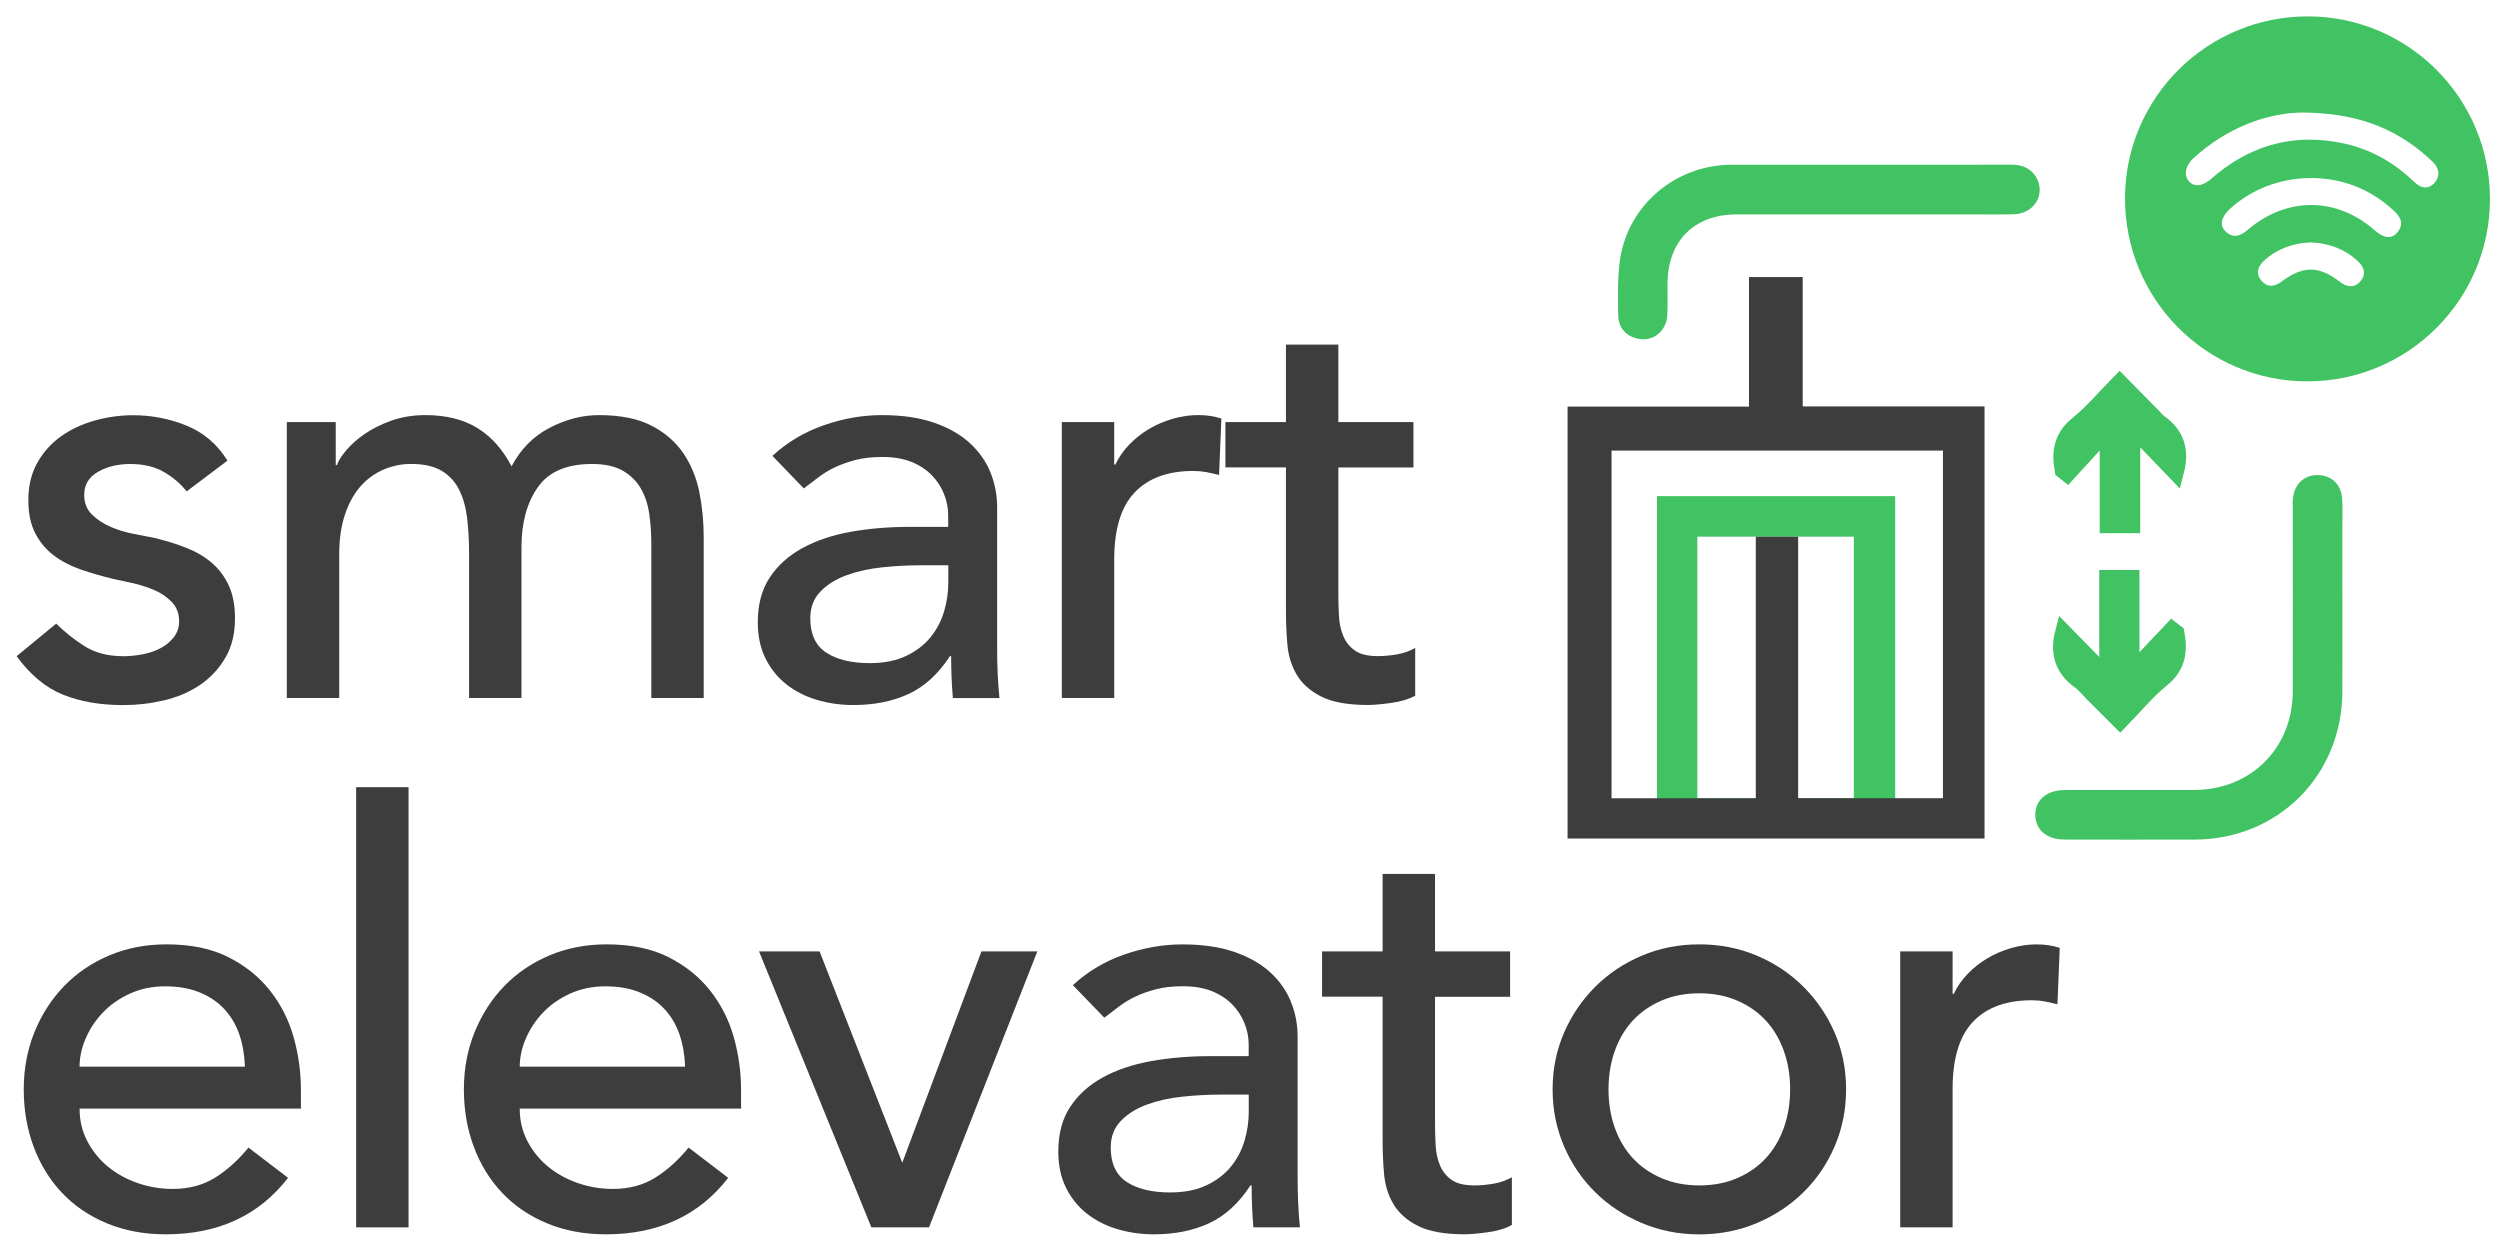
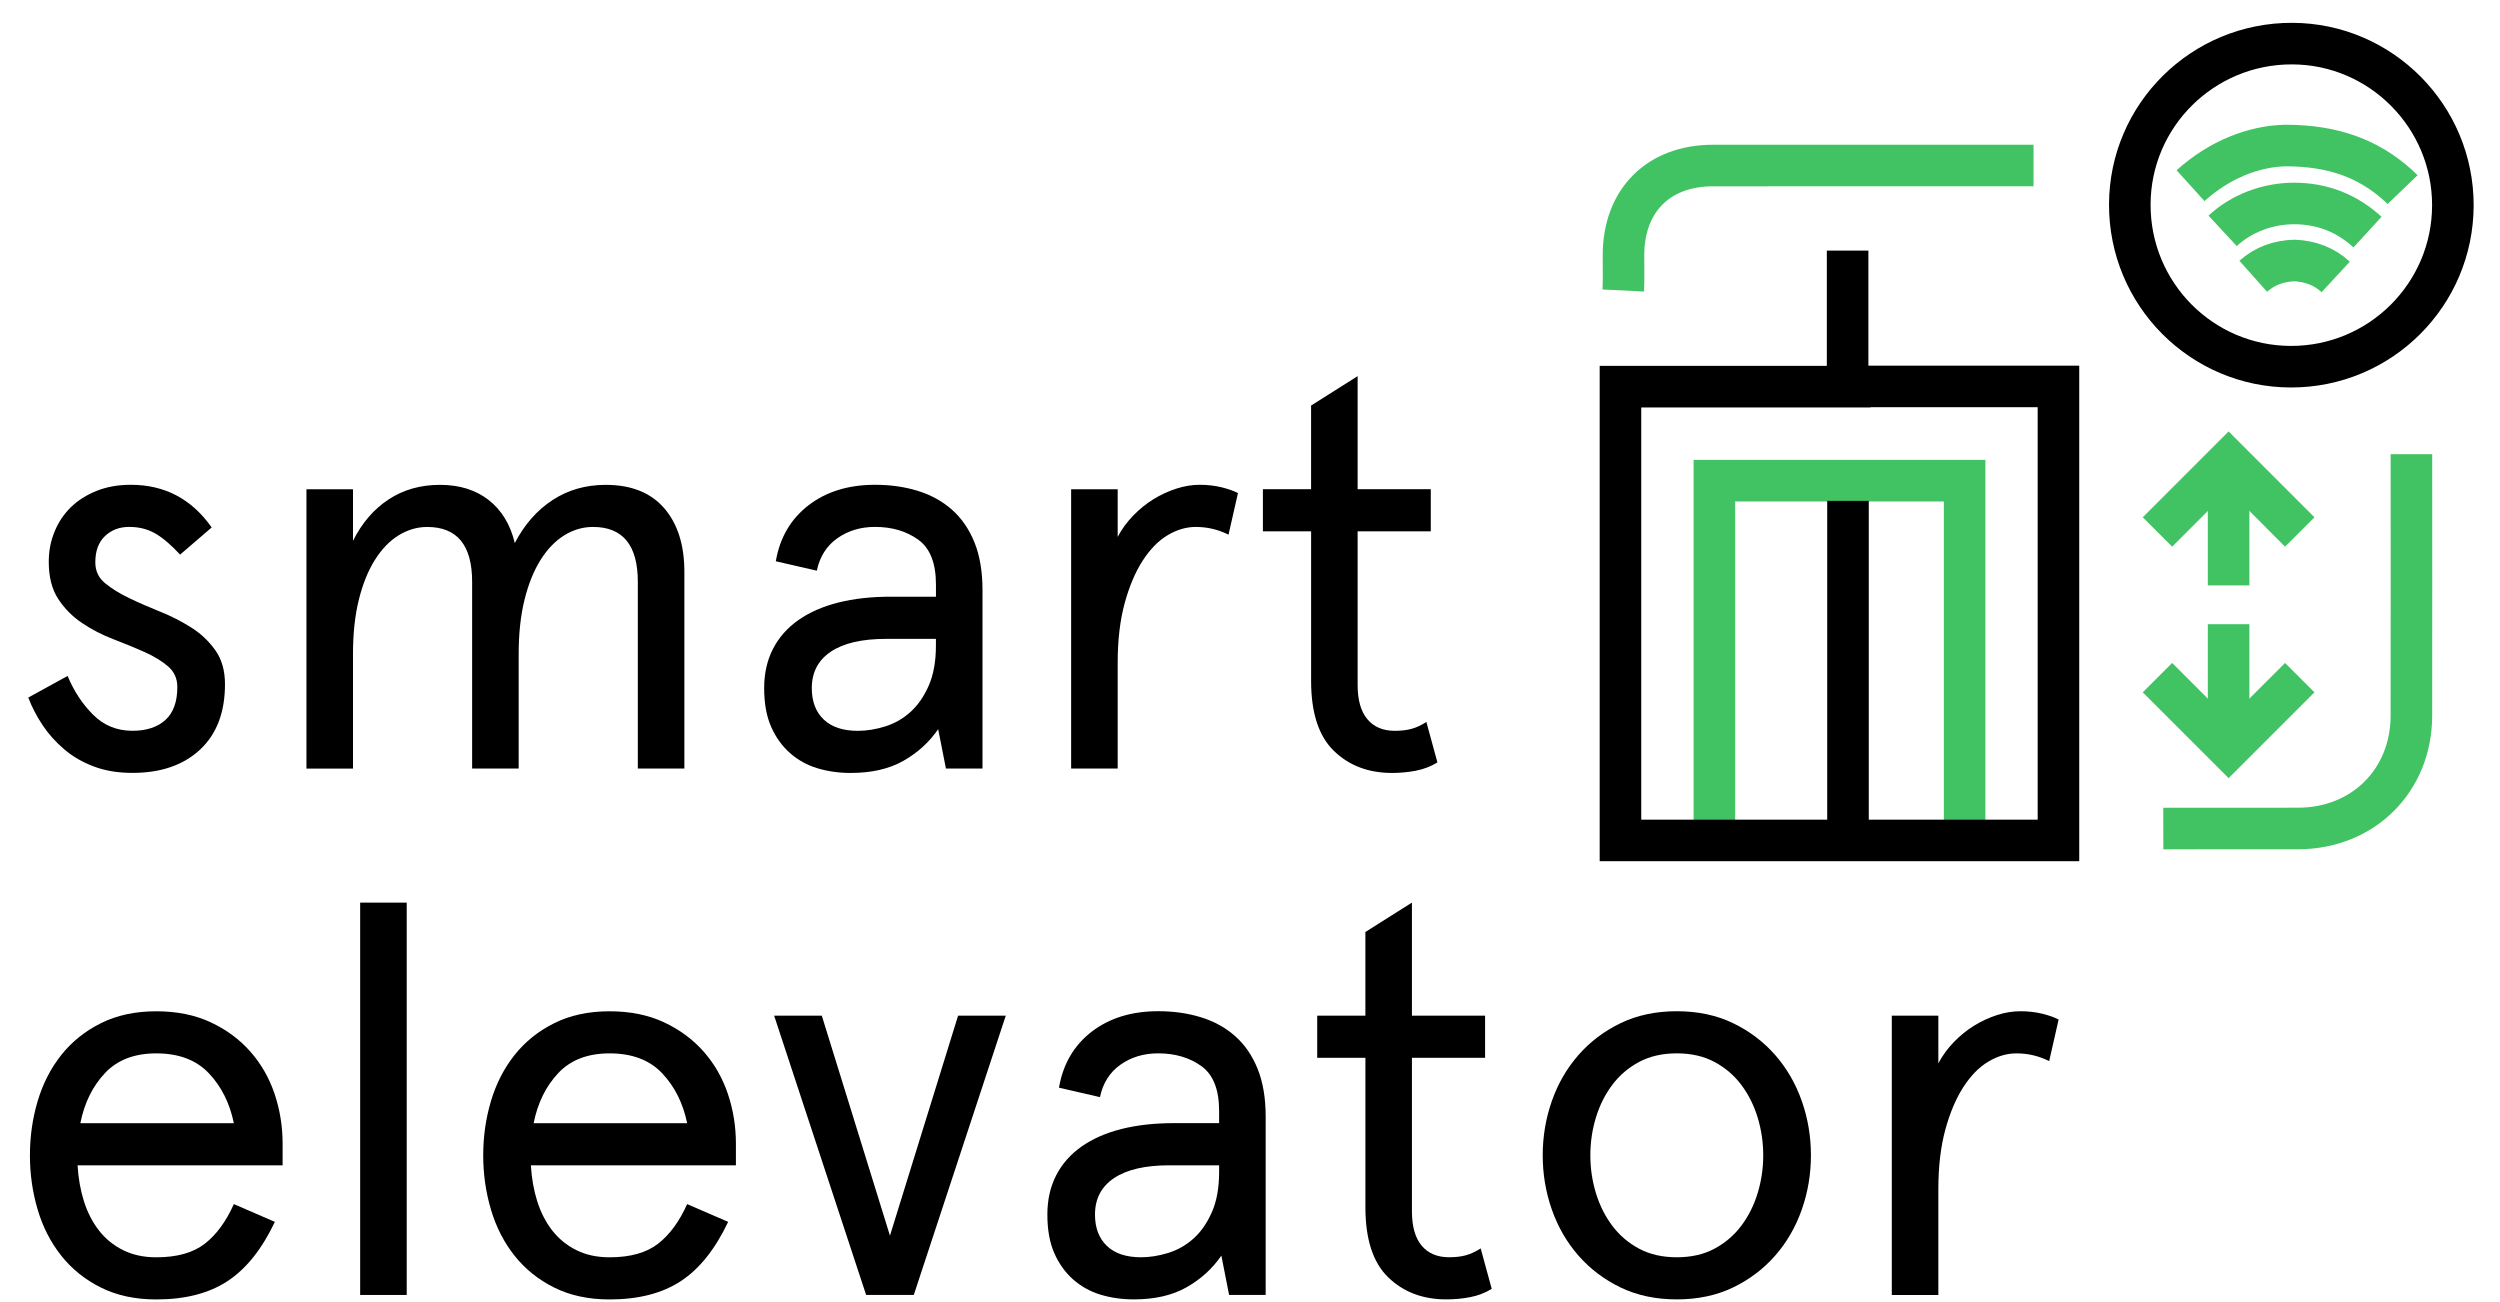
- <svg xmlns="http://www.w3.org/2000/svg" version="1.1" id="Layer_1" x="0px" y="0px" width="84.875px" height="42.25px" viewBox="0 0 84.875 42.25" enable-background="new 0 0 84.875 42.25" xml:space="preserve">
+ <svg xmlns="http://www.w3.org/2000/svg" version="1.1" id="Admin" x="0px" y="0px" width="90.229px" height="46.969px" viewBox="0 0 90.229 46.969" enable-background="new 0 0 90.229 46.969" xml:space="preserve">
  <g>
-     <g>
-       <path fill="#3D3D3D" d="M6.338,16.682c-0.211-0.264-0.471-0.484-0.781-0.662s-0.688-0.267-1.136-0.267    c-0.422,0-0.788,0.089-1.097,0.267c-0.31,0.178-0.465,0.438-0.465,0.781c0,0.276,0.089,0.501,0.267,0.672s0.389,0.31,0.632,0.415    c0.244,0.105,0.504,0.185,0.781,0.237c0.276,0.053,0.514,0.099,0.711,0.139c0.382,0.092,0.741,0.204,1.077,0.336    s0.626,0.303,0.87,0.514c0.244,0.211,0.435,0.468,0.573,0.771c0.139,0.304,0.208,0.673,0.208,1.107    c0,0.527-0.112,0.979-0.336,1.354c-0.224,0.376-0.514,0.683-0.87,0.92s-0.761,0.408-1.216,0.514s-0.913,0.158-1.374,0.158    c-0.778,0-1.46-0.119-2.046-0.355c-0.586-0.237-1.11-0.673-1.571-1.305l1.344-1.107c0.29,0.29,0.613,0.547,0.969,0.771    c0.356,0.224,0.791,0.336,1.305,0.336c0.224,0,0.451-0.023,0.682-0.069s0.435-0.119,0.613-0.218    c0.178-0.099,0.323-0.224,0.435-0.375c0.112-0.151,0.168-0.326,0.168-0.524c0-0.264-0.083-0.48-0.247-0.652    c-0.165-0.171-0.362-0.307-0.593-0.405c-0.231-0.099-0.475-0.178-0.731-0.237c-0.257-0.059-0.484-0.108-0.682-0.148    c-0.382-0.092-0.745-0.197-1.087-0.315c-0.343-0.119-0.646-0.277-0.91-0.475c-0.264-0.198-0.474-0.448-0.632-0.751    c-0.158-0.304-0.237-0.679-0.237-1.127c0-0.487,0.102-0.912,0.307-1.275c0.204-0.362,0.474-0.662,0.81-0.899    c0.336-0.237,0.718-0.415,1.146-0.533c0.428-0.119,0.86-0.178,1.295-0.178c0.632,0,1.239,0.118,1.818,0.355    c0.58,0.237,1.041,0.633,1.384,1.186L6.338,16.682z" />
-       <path fill="#3D3D3D" d="M9.738,14.33h1.66v1.462h0.04c0.04-0.131,0.142-0.296,0.307-0.494c0.165-0.197,0.375-0.385,0.632-0.563    c0.257-0.178,0.56-0.329,0.909-0.454s0.735-0.188,1.157-0.188c0.698,0,1.285,0.145,1.759,0.435    c0.474,0.29,0.863,0.725,1.166,1.305c0.303-0.58,0.731-1.015,1.285-1.305c0.554-0.29,1.114-0.435,1.68-0.435    c0.725,0,1.318,0.118,1.779,0.355c0.461,0.237,0.823,0.551,1.087,0.938c0.264,0.39,0.445,0.831,0.544,1.325    c0.099,0.494,0.148,1.005,0.148,1.531v5.456h-1.779V18.48c0-0.355-0.023-0.698-0.069-1.027c-0.046-0.329-0.142-0.619-0.287-0.87    c-0.145-0.25-0.349-0.451-0.613-0.603s-0.613-0.228-1.047-0.228c-0.857,0-1.47,0.264-1.838,0.791    c-0.369,0.526-0.554,1.205-0.554,2.035v5.12h-1.779v-4.902c0-0.447-0.023-0.856-0.069-1.226c-0.046-0.368-0.138-0.688-0.277-0.959    c-0.138-0.27-0.336-0.48-0.593-0.632s-0.603-0.228-1.038-0.228c-0.316,0-0.623,0.063-0.919,0.188    c-0.296,0.126-0.557,0.313-0.781,0.563c-0.224,0.251-0.402,0.57-0.534,0.959s-0.198,0.847-0.198,1.374v4.862H9.738V14.33z" />
-       <path fill="#3D3D3D" d="M26.224,15.477c0.5-0.462,1.08-0.808,1.739-1.038c0.659-0.23,1.318-0.346,1.977-0.346    c0.685,0,1.275,0.086,1.769,0.257s0.899,0.402,1.215,0.691c0.316,0.29,0.55,0.623,0.702,0.998    c0.151,0.376,0.227,0.769,0.227,1.177v4.783c0,0.33,0.006,0.633,0.02,0.909c0.013,0.277,0.033,0.541,0.059,0.791h-1.582    c-0.04-0.475-0.059-0.949-0.059-1.423h-0.04c-0.396,0.605-0.863,1.034-1.403,1.284c-0.541,0.25-1.167,0.376-1.878,0.376    c-0.435,0-0.85-0.06-1.246-0.178c-0.395-0.119-0.741-0.297-1.038-0.534s-0.531-0.53-0.702-0.88    c-0.171-0.349-0.257-0.754-0.257-1.215c0-0.606,0.135-1.114,0.405-1.522c0.27-0.408,0.639-0.741,1.107-0.998    c0.467-0.257,1.015-0.441,1.641-0.554c0.625-0.111,1.294-0.168,2.006-0.168h1.305v-0.396c0-0.237-0.046-0.475-0.139-0.712    c-0.092-0.236-0.23-0.451-0.415-0.642c-0.185-0.191-0.415-0.343-0.692-0.455c-0.277-0.111-0.606-0.168-0.988-0.168    c-0.343,0-0.643,0.033-0.899,0.099c-0.257,0.066-0.491,0.148-0.702,0.247c-0.211,0.099-0.402,0.215-0.573,0.346    c-0.171,0.133-0.336,0.258-0.494,0.376L26.224,15.477z M31.244,19.192c-0.422,0-0.853,0.023-1.294,0.069    c-0.442,0.046-0.844,0.135-1.206,0.267s-0.659,0.316-0.889,0.554c-0.231,0.237-0.346,0.54-0.346,0.909    c0,0.54,0.181,0.929,0.543,1.166s0.854,0.356,1.473,0.356c0.488,0,0.903-0.083,1.246-0.248c0.342-0.164,0.619-0.378,0.83-0.642    c0.21-0.264,0.362-0.557,0.455-0.88s0.139-0.643,0.139-0.959v-0.593H31.244z" />
-       <path fill="#3D3D3D" d="M36.048,14.33h1.779v1.442h0.04c0.119-0.25,0.277-0.478,0.475-0.682s0.418-0.379,0.662-0.524    c0.244-0.145,0.511-0.26,0.801-0.346c0.29-0.085,0.58-0.128,0.87-0.128c0.29,0,0.553,0.039,0.791,0.118l-0.079,1.918    c-0.145-0.04-0.29-0.073-0.435-0.1c-0.146-0.026-0.29-0.039-0.435-0.039c-0.87,0-1.535,0.244-1.997,0.731    s-0.692,1.245-0.692,2.273v4.704h-1.779V14.33z" />
-       <path fill="#3D3D3D" d="M47.986,15.871h-2.549v4.25c0,0.264,0.006,0.524,0.02,0.781c0.013,0.257,0.063,0.487,0.148,0.691    c0.085,0.205,0.217,0.369,0.395,0.494c0.178,0.126,0.438,0.188,0.781,0.188c0.211,0,0.428-0.021,0.652-0.06    c0.224-0.04,0.428-0.112,0.613-0.218v1.621c-0.211,0.118-0.484,0.201-0.82,0.247s-0.598,0.069-0.781,0.069    c-0.686,0-1.216-0.096-1.592-0.287c-0.375-0.19-0.652-0.438-0.83-0.741c-0.178-0.303-0.283-0.643-0.316-1.018    c-0.033-0.376-0.049-0.754-0.049-1.137v-4.883h-2.056V14.33h2.056V11.7h1.779v2.63h2.549V15.871z" />
-       <path fill="#3D3D3D" d="M2.702,37.637c0,0.408,0.089,0.78,0.267,1.116s0.412,0.623,0.702,0.86s0.626,0.422,1.008,0.554    c0.382,0.132,0.777,0.197,1.186,0.197c0.553,0,1.034-0.129,1.443-0.386c0.408-0.257,0.784-0.596,1.127-1.018l1.344,1.027    c-0.988,1.279-2.372,1.918-4.151,1.918c-0.738,0-1.407-0.126-2.006-0.376s-1.107-0.596-1.522-1.037s-0.735-0.962-0.958-1.562    c-0.225-0.6-0.336-1.249-0.336-1.947s0.122-1.348,0.366-1.947s0.58-1.12,1.008-1.562s0.939-0.787,1.532-1.038    c0.593-0.25,1.239-0.375,1.938-0.375c0.83,0,1.532,0.145,2.105,0.435s1.044,0.669,1.413,1.137    c0.369,0.468,0.636,0.995,0.801,1.581c0.165,0.587,0.247,1.183,0.247,1.789v0.633H2.702z M8.315,36.213    c-0.014-0.395-0.076-0.757-0.188-1.087c-0.112-0.329-0.28-0.616-0.504-0.859c-0.224-0.244-0.504-0.436-0.84-0.573    c-0.336-0.139-0.728-0.208-1.176-0.208c-0.435,0-0.834,0.082-1.196,0.247s-0.669,0.379-0.919,0.643    c-0.25,0.264-0.445,0.557-0.583,0.88c-0.139,0.322-0.208,0.642-0.208,0.958H8.315z" />
-       <path fill="#3D3D3D" d="M12.091,26.725h1.779v14.944h-1.779V26.725z" />
-       <path fill="#3D3D3D" d="M17.645,37.637c0,0.408,0.089,0.78,0.267,1.116s0.412,0.623,0.702,0.86s0.626,0.422,1.008,0.554    c0.382,0.132,0.777,0.197,1.186,0.197c0.553,0,1.034-0.129,1.443-0.386c0.408-0.257,0.784-0.596,1.127-1.018l1.344,1.027    c-0.988,1.279-2.372,1.918-4.151,1.918c-0.738,0-1.407-0.126-2.006-0.376s-1.107-0.596-1.522-1.037s-0.735-0.962-0.958-1.562    c-0.225-0.6-0.336-1.249-0.336-1.947s0.122-1.348,0.366-1.947s0.58-1.12,1.008-1.562s0.939-0.787,1.532-1.038    c0.593-0.25,1.239-0.375,1.938-0.375c0.83,0,1.532,0.145,2.105,0.435s1.044,0.669,1.413,1.137    c0.369,0.468,0.636,0.995,0.801,1.581c0.165,0.587,0.247,1.183,0.247,1.789v0.633H17.645z M23.259,36.213    c-0.014-0.395-0.076-0.757-0.188-1.087c-0.112-0.329-0.28-0.616-0.504-0.859c-0.224-0.244-0.504-0.436-0.84-0.573    c-0.336-0.139-0.728-0.208-1.176-0.208c-0.435,0-0.834,0.082-1.196,0.247s-0.669,0.379-0.919,0.643    c-0.25,0.264-0.445,0.557-0.583,0.88c-0.139,0.322-0.208,0.642-0.208,0.958H23.259z" />
-       <path fill="#3D3D3D" d="M25.769,32.3h2.056l2.807,7.175L33.32,32.3h1.897l-3.677,9.369h-1.957L25.769,32.3z" />
-       <path fill="#3D3D3D" d="M36.424,33.446c0.5-0.462,1.08-0.808,1.739-1.038c0.659-0.23,1.318-0.346,1.977-0.346    c0.685,0,1.275,0.086,1.769,0.257s0.899,0.402,1.215,0.691c0.317,0.29,0.55,0.623,0.702,0.998    c0.151,0.376,0.228,0.769,0.228,1.177v4.783c0,0.33,0.007,0.633,0.021,0.909c0.012,0.277,0.032,0.541,0.059,0.791h-1.582    c-0.04-0.475-0.059-0.949-0.059-1.423h-0.04c-0.396,0.605-0.863,1.034-1.403,1.284c-0.541,0.25-1.167,0.376-1.878,0.376    c-0.435,0-0.85-0.06-1.246-0.178c-0.395-0.119-0.741-0.297-1.038-0.534s-0.531-0.53-0.702-0.88    c-0.171-0.349-0.257-0.754-0.257-1.215c0-0.606,0.135-1.114,0.405-1.522c0.27-0.408,0.639-0.741,1.107-0.998    c0.467-0.257,1.015-0.441,1.641-0.554c0.625-0.111,1.294-0.168,2.006-0.168h1.305v-0.396c0-0.237-0.046-0.475-0.139-0.712    c-0.092-0.236-0.23-0.451-0.415-0.642c-0.185-0.191-0.415-0.343-0.692-0.455c-0.277-0.111-0.606-0.168-0.988-0.168    c-0.343,0-0.643,0.033-0.899,0.099c-0.257,0.066-0.491,0.148-0.702,0.247c-0.211,0.099-0.402,0.215-0.573,0.346    c-0.171,0.133-0.336,0.258-0.494,0.376L36.424,33.446z M41.444,37.162c-0.422,0-0.853,0.023-1.294,0.069    c-0.442,0.046-0.844,0.135-1.206,0.267s-0.659,0.316-0.889,0.554c-0.231,0.237-0.346,0.54-0.346,0.909    c0,0.54,0.181,0.929,0.543,1.166s0.854,0.356,1.473,0.356c0.488,0,0.903-0.083,1.246-0.248c0.342-0.164,0.619-0.378,0.83-0.642    c0.21-0.264,0.362-0.557,0.455-0.88s0.139-0.643,0.139-0.959v-0.593H41.444z" />
-       <path fill="#3D3D3D" d="M51.268,33.841h-2.549v4.25c0,0.264,0.006,0.524,0.02,0.781c0.013,0.257,0.063,0.487,0.148,0.691    c0.085,0.205,0.217,0.369,0.395,0.494c0.178,0.126,0.438,0.188,0.781,0.188c0.211,0,0.428-0.021,0.652-0.06    c0.224-0.04,0.428-0.112,0.613-0.218v1.621c-0.211,0.118-0.484,0.201-0.82,0.247s-0.598,0.069-0.781,0.069    c-0.686,0-1.216-0.096-1.592-0.287c-0.375-0.19-0.652-0.438-0.83-0.741c-0.178-0.303-0.283-0.643-0.316-1.018    c-0.033-0.376-0.049-0.754-0.049-1.137v-4.883h-2.056V32.3h2.056v-2.63h1.779v2.63h2.549V33.841z" />
-       <path fill="#3D3D3D" d="M52.711,36.984c0-0.686,0.129-1.324,0.386-1.918c0.257-0.593,0.609-1.113,1.058-1.562    c0.447-0.447,0.975-0.801,1.582-1.058c0.605-0.257,1.258-0.385,1.956-0.385s1.351,0.128,1.957,0.385s1.134,0.61,1.581,1.058    c0.448,0.448,0.801,0.969,1.059,1.562c0.256,0.594,0.385,1.232,0.385,1.918s-0.129,1.327-0.385,1.927    c-0.258,0.601-0.61,1.12-1.059,1.562c-0.447,0.442-0.975,0.791-1.581,1.048s-1.259,0.386-1.957,0.386s-1.351-0.129-1.956-0.386    c-0.607-0.257-1.135-0.605-1.582-1.048c-0.448-0.441-0.801-0.961-1.058-1.562C52.84,38.312,52.711,37.67,52.711,36.984z     M54.609,36.984c0,0.475,0.072,0.912,0.217,1.314s0.35,0.744,0.613,1.027c0.264,0.284,0.586,0.508,0.969,0.673    c0.381,0.164,0.811,0.247,1.284,0.247c0.475,0,0.903-0.083,1.285-0.247c0.382-0.165,0.704-0.389,0.968-0.673    c0.264-0.283,0.469-0.625,0.613-1.027s0.218-0.84,0.218-1.314s-0.073-0.913-0.218-1.314c-0.145-0.402-0.35-0.745-0.613-1.028    s-0.586-0.507-0.968-0.672s-0.811-0.247-1.285-0.247c-0.474,0-0.903,0.082-1.284,0.247c-0.383,0.165-0.705,0.389-0.969,0.672    s-0.469,0.626-0.613,1.028C54.682,36.071,54.609,36.51,54.609,36.984z" />
-       <path fill="#3D3D3D" d="M64.512,32.3h1.779v1.442h0.039c0.119-0.25,0.277-0.478,0.475-0.682c0.198-0.204,0.418-0.379,0.662-0.524    c0.244-0.145,0.512-0.26,0.801-0.346c0.29-0.085,0.58-0.128,0.87-0.128s0.554,0.039,0.79,0.118l-0.078,1.918    c-0.146-0.04-0.291-0.073-0.436-0.1s-0.289-0.039-0.435-0.039c-0.87,0-1.535,0.244-1.997,0.731    c-0.461,0.487-0.691,1.245-0.691,2.273v4.704h-1.779V32.3z" />
-     </g>
-     <path fill-rule="evenodd" clip-rule="evenodd" fill="#41C363" d="M78.322,12.947c-3.421-0.006-6.186-2.792-6.178-6.223   c0.01-3.418,2.802-6.182,6.232-6.168c3.402,0.013,6.163,2.796,6.158,6.204C84.531,10.183,81.749,12.954,78.322,12.947z    M78.117,3.821c-1.204,0.026-2.521,0.528-3.641,1.541c-0.275,0.249-0.344,0.57-0.174,0.778c0.181,0.221,0.469,0.193,0.775-0.073   c0.059-0.051,0.115-0.104,0.176-0.152c1.283-1.041,2.73-1.398,4.348-1.039c0.918,0.205,1.699,0.659,2.373,1.31   c0.217,0.209,0.47,0.255,0.68,0.018c0.195-0.22,0.165-0.474-0.046-0.691c-0.054-0.056-0.11-0.108-0.167-0.16   C81.299,4.323,79.952,3.823,78.117,3.821z M78.455,6.044c-1.031,0.001-2.029,0.382-2.751,1.05c-0.298,0.276-0.36,0.559-0.144,0.765   c0.258,0.248,0.502,0.153,0.75-0.056c1.328-1.133,3.021-1.121,4.318,0.021c0.313,0.274,0.577,0.3,0.77,0.057   c0.229-0.289,0.096-0.524-0.138-0.738C80.467,6.415,79.531,6.049,78.455,6.044z M78.461,8.23c-0.594,0.02-1.13,0.203-1.581,0.606   c-0.233,0.209-0.314,0.457-0.092,0.707c0.209,0.232,0.445,0.187,0.686,0.007c0.712-0.533,1.259-0.528,1.956,0.011   c0.234,0.181,0.475,0.233,0.688,0.008c0.229-0.244,0.156-0.494-0.075-0.708C79.597,8.449,79.064,8.259,78.461,8.23z" />
-     <path fill-rule="evenodd" clip-rule="evenodd" fill="#41C363" d="M64.342,16.843c0,3.778,0,7.541,0,11.332   c-2.686,0-5.373,0-8.088,0c0-3.765,0-7.539,0-11.332C58.947,16.843,61.634,16.843,64.342,16.843z M62.938,27.103   c0-3.079,0-5.842,0-8.882c-1.992,0-3.352,0-5.313,0c0,3.07,0,5.824,0,8.882C59.602,27.103,60.953,27.103,62.938,27.103z" />
-     <path fill-rule="evenodd" clip-rule="evenodd" fill="#41C363" stroke="#41C363" stroke-width="0.6" stroke-miterlimit="10" d="   M79.223,19.461c0,1.342,0.004,2.684,0,4.025c-0.009,2.667-2.043,4.707-4.703,4.718c-1.137,0.004-3.271,0.001-4.407,0   c-0.451,0-0.704-0.189-0.715-0.526c-0.011-0.35,0.253-0.557,0.724-0.557c1.121-0.002,3.244,0.002,4.367-0.001   c2.095-0.006,3.646-1.551,3.65-3.642c0.004-2.735,0-3.47,0-6.206c0-0.116-0.01-0.234,0.006-0.348   c0.045-0.309,0.225-0.501,0.541-0.497c0.313,0.004,0.506,0.194,0.529,0.506c0.023,0.309,0.008,0.619,0.008,0.929   C79.223,19.062,79.223,18.261,79.223,19.461z" />
-     <path fill-rule="evenodd" clip-rule="evenodd" fill="#41C363" stroke="#41C363" stroke-width="0.6" stroke-miterlimit="10" d="   M62.94,5.893c1.445,0,3.89,0.003,5.335-0.003c0.284,0,0.516,0.075,0.63,0.349c0.151,0.36-0.108,0.722-0.536,0.735   c-0.464,0.014-0.929,0.004-1.394,0.004c-2.335,0-5.671-0.001-8.006,0c-1.621,0-2.655,1.039-2.657,2.665   c-0.001,0.348,0.011,0.697-0.006,1.044c-0.014,0.318-0.261,0.555-0.549,0.532c-0.311-0.025-0.52-0.205-0.521-0.518   c-0.001-0.631-0.03-1.272,0.068-1.89c0.266-1.668,1.726-2.885,3.415-2.917c0.025,0,0.051-0.001,0.076-0.001   C60.18,5.893,61.56,5.893,62.94,5.893z" />
-     <path fill-rule="evenodd" clip-rule="evenodd" fill="#41C363" stroke="#41C363" stroke-width="0.6" stroke-miterlimit="10" d="   M70.055,15.96c-0.105-0.597-0.042-1.105,0.49-1.533c0.498-0.401,0.915-0.904,1.416-1.411c0.389,0.395,0.756,0.767,1.123,1.14   c0.072,0.074,0.138,0.159,0.221,0.218c0.563,0.394,0.723,0.931,0.545,1.617c-0.464-0.483-0.927-0.964-1.389-1.446   c-0.033,0.025-0.066,0.05-0.1,0.074c0,1.051,0,2.102,0,3.183c-0.264,0-0.5,0-0.777,0c0-1.054,0-2.115,0-3.279   c-0.515,0.561-0.961,1.049-1.406,1.537C70.136,16.027,70.096,15.994,70.055,15.96z" />
-     <path fill-rule="evenodd" clip-rule="evenodd" fill="#41C363" stroke="#41C363" stroke-width="0.6" stroke-miterlimit="10" d="   M73.865,21.504c0.105,0.594,0.047,1.103-0.484,1.532c-0.497,0.401-0.911,0.909-1.402,1.412c-0.314-0.314-0.604-0.603-0.893-0.891   c-0.154-0.154-0.292-0.334-0.469-0.46c-0.557-0.402-0.723-0.934-0.553-1.596c0.458,0.467,0.926,0.945,1.393,1.421   c0.037-0.024,0.076-0.049,0.113-0.073c0-1.06,0-2.121,0-3.199c0.27,0,0.496,0,0.764,0c0,1.064,0,2.126,0,3.248   c0.502-0.53,0.954-1.01,1.408-1.49C73.783,21.44,73.822,21.471,73.865,21.504z" />
-     <g>
-       <path fill-rule="evenodd" clip-rule="evenodd" fill="#3D3D3D" d="M53.219,13.803c2.063,0,4.098,0,6.159,0c0-1.932,0-2.462,0-4.396    c0.365,0,1.442,0,1.824,0c0,1.91,0,2.449,0,4.39c2.075,0,4.108,0,6.173,0c0,4.677,0,9.994,0,14.672c-4.457,0-9.662,0-14.156,0    C53.219,23.825,53.219,18.507,53.219,13.803z M61.047,27.099c1.727,0,3.239,0,4.916,0c0-3.95,0-7.876,0-11.8    c-3.771,0-7.518,0-11.251,0c0,3.954,0,7.881,0,11.801c1.702,0,3.186,0,4.897,0c0-3.07,0-5.834,0-8.881c0.381,0,1.07,0,1.438,0    C61.047,21.287,61.047,24.042,61.047,27.099z" />
-     </g>
+     <path d="M4.72,17.497c1.227,0,2.2,0.514,2.92,1.54l-1.14,0.98c-0.333-0.36-0.637-0.617-0.91-0.771s-0.583-0.229-0.93-0.229   c-0.347,0-0.637,0.109-0.87,0.33c-0.233,0.22-0.35,0.536-0.35,0.949c0,0.308,0.117,0.558,0.35,0.75   c0.233,0.194,0.523,0.374,0.87,0.54c0.346,0.167,0.72,0.33,1.12,0.49c0.4,0.16,0.773,0.351,1.12,0.57s0.637,0.493,0.87,0.82   c0.233,0.326,0.35,0.736,0.35,1.229c0,1.014-0.3,1.8-0.9,2.36c-0.6,0.56-1.414,0.84-2.44,0.84c-0.52,0-0.983-0.077-1.39-0.23   c-0.407-0.152-0.764-0.359-1.07-0.62c-0.307-0.26-0.567-0.55-0.78-0.869c-0.213-0.32-0.387-0.653-0.52-1l1.42-0.78   c0.227,0.547,0.533,1.014,0.92,1.399c0.387,0.388,0.86,0.58,1.42,0.58c0.507,0,0.903-0.13,1.19-0.39   c0.286-0.26,0.43-0.656,0.43-1.19c0-0.306-0.113-0.556-0.34-0.75c-0.227-0.192-0.514-0.366-0.86-0.52   c-0.347-0.153-0.72-0.307-1.12-0.46s-0.773-0.347-1.12-0.58s-0.633-0.523-0.86-0.87c-0.227-0.347-0.34-0.793-0.34-1.34   c0-0.387,0.07-0.75,0.21-1.09c0.14-0.34,0.336-0.634,0.59-0.88c0.253-0.247,0.563-0.443,0.93-0.59   C3.856,17.57,4.266,17.497,4.72,17.497z" />
+     <path d="M24.7,27.737h-1.68v-6.74c0-1.319-0.54-1.979-1.62-1.979c-0.36,0-0.704,0.1-1.03,0.3s-0.613,0.497-0.86,0.89   c-0.247,0.394-0.44,0.874-0.58,1.44s-0.21,1.217-0.21,1.95v4.14h-1.68v-6.74c0-1.319-0.54-1.979-1.62-1.979   c-0.36,0-0.704,0.1-1.03,0.3s-0.613,0.497-0.86,0.89c-0.247,0.394-0.44,0.874-0.58,1.44s-0.21,1.217-0.21,1.95v4.14h-1.68v-10.08   h1.68v1.86c0.32-0.641,0.747-1.137,1.28-1.49s1.153-0.53,1.86-0.53c0.707,0,1.293,0.184,1.76,0.55   c0.467,0.367,0.78,0.884,0.94,1.551c0.347-0.667,0.8-1.184,1.36-1.551c0.56-0.366,1.2-0.55,1.92-0.55c0.92,0,1.623,0.28,2.11,0.84   c0.486,0.561,0.73,1.327,0.73,2.301V27.737z" />
+     <path d="M35.459,27.737H34.14l-0.28-1.42c-0.32,0.467-0.737,0.847-1.25,1.14s-1.15,0.44-1.91,0.44c-0.427,0-0.827-0.057-1.2-0.17   c-0.374-0.113-0.704-0.297-0.99-0.55c-0.287-0.254-0.513-0.57-0.68-0.95c-0.167-0.38-0.25-0.844-0.25-1.391   c0-0.533,0.106-1.006,0.32-1.42c0.213-0.413,0.52-0.76,0.92-1.04c0.4-0.279,0.88-0.489,1.44-0.63c0.56-0.14,1.187-0.21,1.88-0.21   h1.64v-0.439c0-0.773-0.213-1.313-0.64-1.62c-0.427-0.307-0.947-0.46-1.56-0.46c-0.52,0-0.974,0.137-1.36,0.41   s-0.633,0.663-0.74,1.17L28,20.257c0.146-0.853,0.54-1.526,1.18-2.02c0.64-0.493,1.44-0.74,2.4-0.74c0.56,0,1.077,0.073,1.55,0.221   c0.473,0.146,0.883,0.373,1.23,0.68c0.346,0.307,0.617,0.7,0.811,1.18c0.193,0.48,0.289,1.054,0.289,1.72V27.737z M29.299,24.837   c0,0.48,0.143,0.857,0.43,1.131c0.287,0.273,0.697,0.409,1.23,0.409c0.32,0,0.65-0.053,0.99-0.159   c0.34-0.107,0.643-0.28,0.91-0.521s0.487-0.557,0.66-0.95c0.173-0.393,0.26-0.876,0.26-1.45v-0.239h-1.8   c-0.867,0-1.53,0.153-1.99,0.46C29.529,23.824,29.299,24.265,29.299,24.837z" />
+     <path d="M44.339,19.297c-0.373-0.187-0.767-0.279-1.18-0.279c-0.347,0-0.687,0.1-1.02,0.3c-0.334,0.2-0.634,0.507-0.9,0.92   s-0.483,0.927-0.65,1.54c-0.166,0.613-0.25,1.327-0.25,2.14v3.82h-1.68v-10.08h1.68v1.72c0.147-0.279,0.334-0.536,0.561-0.77   s0.47-0.43,0.729-0.59c0.261-0.16,0.533-0.287,0.82-0.38c0.287-0.094,0.57-0.141,0.851-0.141c0.279,0,0.543,0.03,0.789,0.09   c0.247,0.061,0.443,0.131,0.591,0.21L44.339,19.297z" />
+     <path d="M45.579,17.657h1.74v-3.02l1.68-1.061v4.08h2.64v1.521h-2.64v5.54c0,0.547,0.116,0.96,0.35,1.239   c0.233,0.28,0.563,0.42,0.99,0.42c0.227,0,0.427-0.022,0.601-0.069c0.173-0.047,0.353-0.13,0.54-0.25l0.399,1.46   c-0.24,0.146-0.5,0.246-0.78,0.3c-0.279,0.053-0.566,0.08-0.859,0.08c-0.854,0-1.554-0.267-2.101-0.8s-0.819-1.373-0.819-2.521   v-5.399h-1.74V17.657z" />
+     <path d="M10.2,42.058h-7.4c0.027,0.467,0.104,0.899,0.23,1.3c0.127,0.399,0.307,0.75,0.54,1.05s0.523,0.537,0.87,0.71   c0.347,0.174,0.747,0.26,1.2,0.26c0.747,0,1.33-0.163,1.75-0.489c0.42-0.327,0.77-0.804,1.05-1.431l1.48,0.641   c-0.467,0.986-1.037,1.699-1.71,2.14s-1.53,0.66-2.57,0.66c-0.76,0-1.427-0.144-2-0.43c-0.574-0.287-1.05-0.671-1.43-1.15   c-0.38-0.48-0.664-1.033-0.85-1.66s-0.28-1.28-0.28-1.96s0.093-1.333,0.28-1.96s0.47-1.18,0.85-1.66   c0.38-0.479,0.856-0.863,1.43-1.149c0.573-0.287,1.24-0.431,2-0.431c0.747,0,1.403,0.134,1.97,0.4s1.043,0.62,1.43,1.06   c0.387,0.44,0.677,0.947,0.87,1.521c0.193,0.573,0.29,1.173,0.29,1.8V42.058z M5.64,38.018c-0.787,0-1.404,0.236-1.85,0.71   c-0.447,0.474-0.744,1.076-0.89,1.81h5.54c-0.147-0.72-0.447-1.319-0.9-1.8C7.086,38.257,6.453,38.018,5.64,38.018z" />
+     <path d="M14.679,32.577v14.16h-1.68v-14.16H14.679z" />
+     <path d="M26.56,42.058h-7.4c0.027,0.467,0.104,0.899,0.23,1.3c0.127,0.399,0.307,0.75,0.54,1.05s0.523,0.537,0.87,0.71   c0.347,0.174,0.747,0.26,1.2,0.26c0.747,0,1.33-0.163,1.75-0.489c0.42-0.327,0.77-0.804,1.05-1.431l1.48,0.641   c-0.467,0.986-1.037,1.699-1.71,2.14s-1.53,0.66-2.57,0.66c-0.76,0-1.427-0.144-2-0.43c-0.574-0.287-1.05-0.671-1.43-1.15   c-0.38-0.48-0.664-1.033-0.85-1.66s-0.28-1.28-0.28-1.96s0.093-1.333,0.28-1.96s0.47-1.18,0.85-1.66   c0.38-0.479,0.856-0.863,1.43-1.149c0.573-0.287,1.24-0.431,2-0.431c0.747,0,1.403,0.134,1.97,0.4s1.043,0.62,1.43,1.06   c0.387,0.44,0.677,0.947,0.87,1.521c0.193,0.573,0.29,1.173,0.29,1.8V42.058z M22,38.018c-0.787,0-1.404,0.236-1.85,0.71   c-0.447,0.474-0.744,1.076-0.89,1.81h5.54c-0.147-0.72-0.447-1.319-0.9-1.8C23.446,38.257,22.813,38.018,22,38.018z" />
+     <path d="M36.3,36.657l-3.32,10.08h-1.72l-3.32-10.08h1.72l2.46,7.94l2.459-7.94H36.3z" />
+     <path d="M45.68,46.737h-1.32l-0.279-1.42c-0.32,0.467-0.737,0.847-1.25,1.14c-0.514,0.293-1.15,0.44-1.91,0.44   c-0.427,0-0.827-0.057-1.2-0.17s-0.703-0.297-0.99-0.55c-0.287-0.254-0.514-0.57-0.68-0.95c-0.167-0.38-0.25-0.844-0.25-1.391   c0-0.533,0.106-1.006,0.32-1.42c0.213-0.413,0.52-0.76,0.92-1.04c0.399-0.279,0.88-0.489,1.439-0.63   c0.561-0.14,1.187-0.21,1.88-0.21H44v-0.439c0-0.773-0.214-1.313-0.641-1.62s-0.946-0.46-1.56-0.46c-0.521,0-0.974,0.137-1.36,0.41   s-0.633,0.663-0.74,1.17l-1.479-0.341c0.146-0.853,0.54-1.526,1.18-2.02c0.641-0.493,1.44-0.74,2.4-0.74   c0.56,0,1.076,0.073,1.55,0.221c0.474,0.146,0.883,0.373,1.23,0.68c0.346,0.307,0.616,0.7,0.81,1.18   c0.193,0.48,0.29,1.054,0.29,1.72V46.737z M39.52,43.837c0,0.48,0.144,0.857,0.43,1.131c0.287,0.273,0.697,0.409,1.23,0.409   c0.32,0,0.65-0.053,0.99-0.159c0.34-0.107,0.643-0.28,0.91-0.521c0.267-0.24,0.486-0.557,0.659-0.95   C43.913,43.354,44,42.871,44,42.297v-0.239h-1.801c-0.866,0-1.529,0.153-1.989,0.46S39.52,43.265,39.52,43.837z" />
+     <path d="M47.539,36.657h1.74v-3.02l1.68-1.061v4.08h2.64v1.521h-2.64v5.54c0,0.547,0.116,0.96,0.35,1.239   c0.233,0.28,0.563,0.42,0.99,0.42c0.227,0,0.427-0.022,0.601-0.069c0.173-0.047,0.353-0.13,0.54-0.25l0.399,1.46   c-0.24,0.146-0.5,0.246-0.78,0.3c-0.279,0.053-0.566,0.08-0.859,0.08c-0.854,0-1.554-0.267-2.101-0.8s-0.819-1.373-0.819-2.521   v-5.399h-1.74V36.657z" />
+     <path d="M55.679,41.697c0-0.68,0.11-1.333,0.33-1.96s0.54-1.18,0.96-1.66c0.42-0.479,0.927-0.863,1.52-1.149   c0.594-0.287,1.271-0.431,2.03-0.431s1.437,0.144,2.03,0.431c0.593,0.286,1.1,0.67,1.52,1.149c0.42,0.48,0.74,1.033,0.96,1.66   c0.221,0.627,0.33,1.28,0.33,1.96s-0.109,1.333-0.33,1.96c-0.22,0.627-0.54,1.18-0.96,1.66c-0.42,0.479-0.927,0.863-1.52,1.15   c-0.594,0.286-1.271,0.43-2.03,0.43s-1.437-0.144-2.03-0.43c-0.593-0.287-1.1-0.671-1.52-1.15c-0.42-0.48-0.74-1.033-0.96-1.66   S55.679,42.377,55.679,41.697z M57.398,41.697c0,0.467,0.066,0.92,0.2,1.36c0.133,0.439,0.33,0.833,0.59,1.18   s0.583,0.623,0.97,0.83s0.841,0.31,1.36,0.31c0.521,0,0.974-0.103,1.36-0.31s0.71-0.483,0.97-0.83s0.457-0.74,0.59-1.18   c0.133-0.44,0.2-0.894,0.2-1.36s-0.067-0.92-0.2-1.36c-0.133-0.439-0.33-0.833-0.59-1.18s-0.583-0.623-0.97-0.83   c-0.387-0.206-0.84-0.31-1.36-0.31c-0.52,0-0.974,0.104-1.36,0.31c-0.387,0.207-0.71,0.483-0.97,0.83s-0.457,0.74-0.59,1.18   C57.465,40.777,57.398,41.23,57.398,41.697z" />
+     <path d="M73.958,38.297c-0.373-0.187-0.767-0.279-1.18-0.279c-0.347,0-0.687,0.1-1.02,0.3c-0.334,0.2-0.634,0.507-0.9,0.92   s-0.483,0.927-0.65,1.54c-0.166,0.613-0.25,1.327-0.25,2.14v3.82h-1.68v-10.08h1.68v1.72c0.147-0.279,0.334-0.536,0.561-0.77   s0.47-0.43,0.729-0.59c0.261-0.16,0.533-0.287,0.82-0.38c0.287-0.094,0.57-0.141,0.851-0.141c0.279,0,0.543,0.03,0.789,0.09   c0.247,0.061,0.443,0.131,0.591,0.21L73.958,38.297z" />
  </g>
+   <path fill="none" stroke="#41C363" stroke-width="1.5" stroke-miterlimit="10" d="M86.714,6.843  c-0.05-0.052-0.104-0.102-0.157-0.149c-1.077-0.971-2.342-1.44-4.069-1.442c-1.133,0.024-2.374,0.497-3.428,1.449 M85.447,8.377  c-0.748-0.686-1.627-1.029-2.641-1.034c-0.971,0.001-1.91,0.36-2.588,0.989 M84.299,9.995c-0.419-0.388-0.921-0.567-1.487-0.594  c-0.56,0.019-1.064,0.19-1.489,0.57" />
+   <path fill="none" stroke="#41C363" stroke-width="1.5" stroke-miterlimit="10" d="M61.875,30.073c0-4.205,0-8.487,0-12.725  c3.007,0,6.007,0,9.031,0c0,4.22,0,8.489,0,12.725" />
+   <path fill="none" stroke="#41C363" stroke-width="1.5" stroke-miterlimit="10" d="M78.077,29.903  c1.253-0.002,3.624,0.002,4.877-0.002c2.339-0.008,4.072-1.732,4.077-4.067c0.005-3.055,0.001-6.385,0.001-9.441" />
+   <path fill="none" stroke="#41C363" stroke-width="1.5" stroke-miterlimit="10" d="M73.393,5.973c-2.839,0-8.731,0-11.569,0.001  c-1.972,0.001-3.229,1.263-3.23,3.24c-0.002,0.423,0.013,0.848-0.008,1.271" />
+   <g>
+     <path fill="none" stroke="#000000" stroke-width="1.5" stroke-miterlimit="10" d="M66.683,9.045c0,2.133,0,2.734,0,4.902   c2.317,0,5.306,0,7.61,0c0,5.224,0,11.161,0,16.385c-4.976,0-10.789,0-15.808,0c0-5.187,0-11.125,0-16.377c2.304,0,6.728,0,9.029,0    M66.697,30.237c0-3.43,0-8.757,0-12.159" />
+   </g>
+   <path fill="none" stroke="#000000" stroke-width="1.5" stroke-miterlimit="10" d="M82.681,13.235  c-3.22-0.006-5.822-2.626-5.813-5.856c0.008-3.218,2.636-5.818,5.865-5.805c3.201,0.012,5.799,2.63,5.795,5.837  C88.523,10.634,85.905,13.24,82.681,13.235z" />
+   <polyline fill="none" stroke="#41C363" stroke-width="1.5" stroke-miterlimit="10" points="77.866,19.2 80.434,16.631 83.002,19.2   " />
+   <line fill="none" stroke="#41C363" stroke-width="1.5" stroke-miterlimit="10" x1="80.434" y1="16.912" x2="80.434" y2="21.128" />
+   <polyline fill="none" stroke="#41C363" stroke-width="1.5" stroke-miterlimit="10" points="83.002,24.457 80.434,27.024   77.866,24.457 " />
+   <line fill="none" stroke="#41C363" stroke-width="1.5" stroke-miterlimit="10" x1="80.434" y1="26.743" x2="80.434" y2="22.528" />
</svg>
